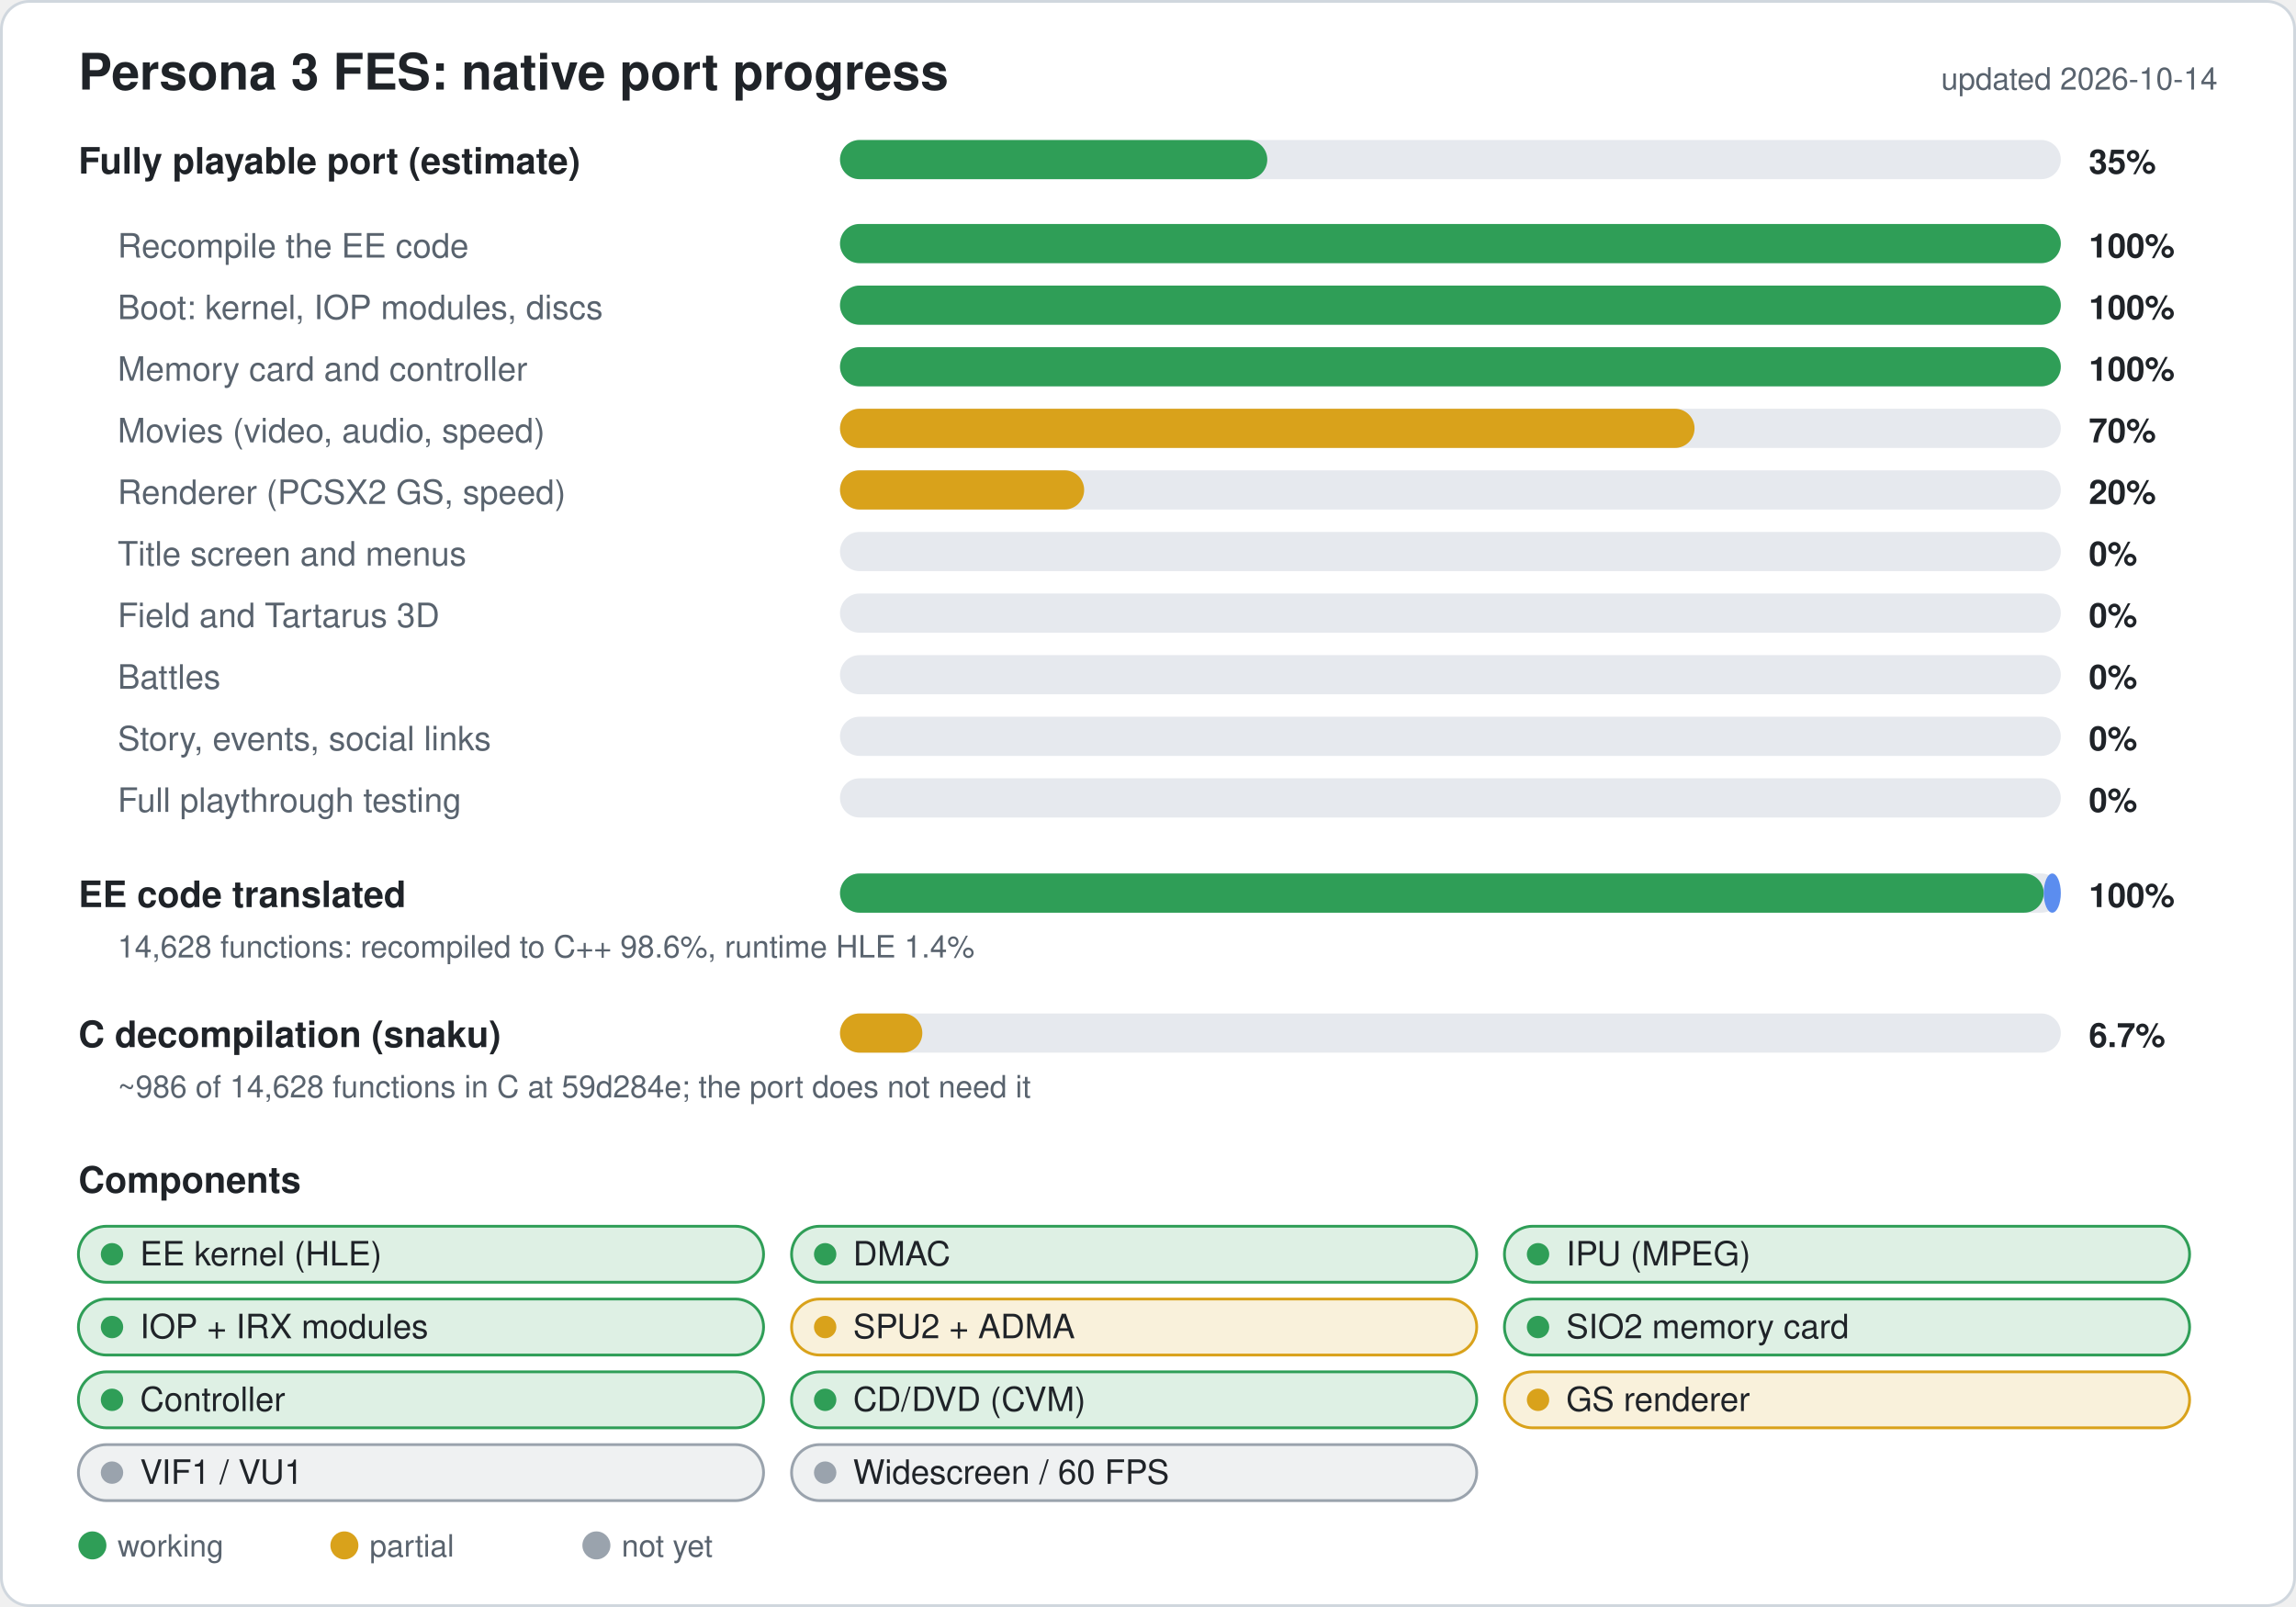
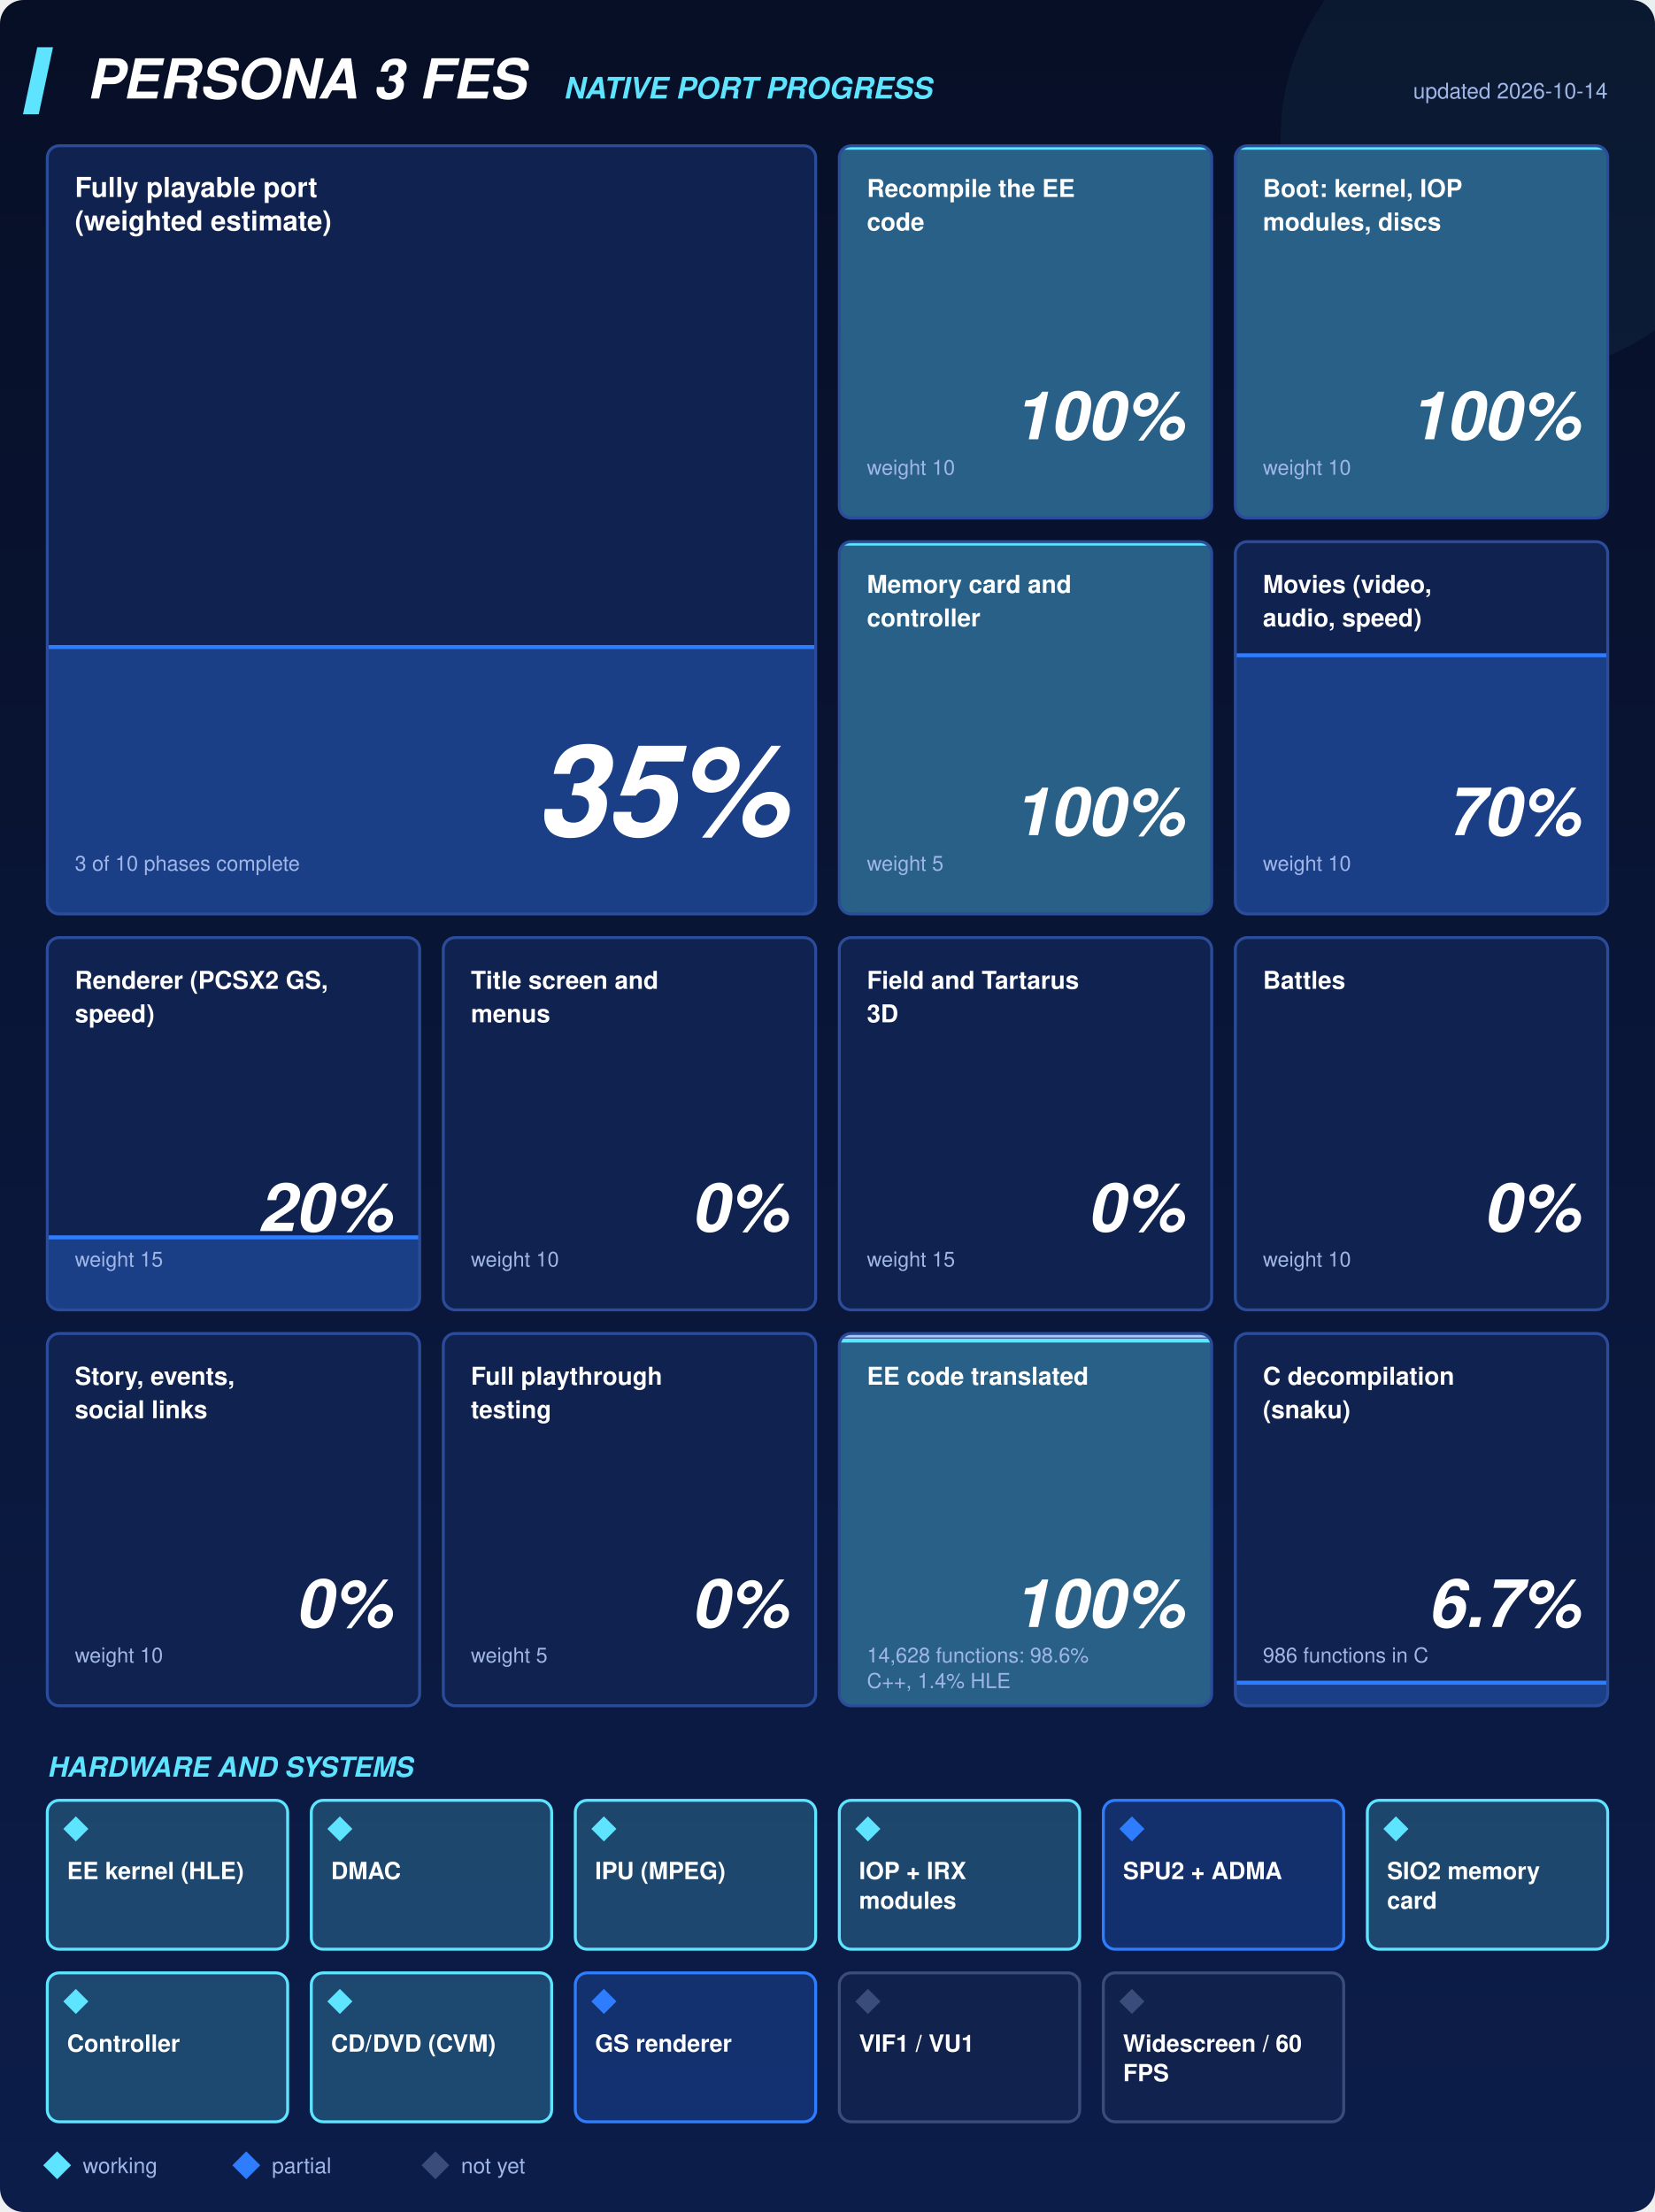
- <svg xmlns="http://www.w3.org/2000/svg" width="820" height="574" viewBox="0 0 820 574" font-family="-apple-system,Segoe UI,Helvetica,Arial,sans-serif">
-   <rect x="0.5" y="0.5" width="819" height="573" rx="10" fill="#ffffff" stroke="#d0d7de" />
-   <text x="28" y="32" font-size="18" font-weight="bold" fill="#1f2328" text-anchor="start">Persona 3 FES: native port progress</text>
-   <text x="792" y="32" font-size="11" font-weight="normal" fill="#59636e" text-anchor="end">updated 2026-10-14</text>
-   <text x="28" y="62" font-size="13" font-weight="bold" fill="#1f2328" text-anchor="start">Fully playable port (estimate)</text>
-   <rect x="300" y="50" width="436" height="14" rx="7" fill="#e6e9ee" />
-   <rect x="300.0" y="50" width="152.6" height="14" rx="7" fill="#2f9e57" />
-   <text x="746" y="62" font-size="12" font-weight="bold" fill="#1f2328" text-anchor="start">35%</text>
-   <text x="42" y="92" font-size="12" font-weight="normal" fill="#59636e" text-anchor="start">Recompile the EE code</text>
-   <rect x="300" y="80" width="436" height="14" rx="7" fill="#e6e9ee" />
-   <rect x="300.0" y="80" width="436.0" height="14" rx="7" fill="#2f9e57" />
-   <text x="746" y="92" font-size="12" font-weight="bold" fill="#1f2328" text-anchor="start">100%</text>
-   <text x="42" y="114" font-size="12" font-weight="normal" fill="#59636e" text-anchor="start">Boot: kernel, IOP modules, discs</text>
-   <rect x="300" y="102" width="436" height="14" rx="7" fill="#e6e9ee" />
-   <rect x="300.0" y="102" width="436.0" height="14" rx="7" fill="#2f9e57" />
-   <text x="746" y="114" font-size="12" font-weight="bold" fill="#1f2328" text-anchor="start">100%</text>
-   <text x="42" y="136" font-size="12" font-weight="normal" fill="#59636e" text-anchor="start">Memory card and controller</text>
-   <rect x="300" y="124" width="436" height="14" rx="7" fill="#e6e9ee" />
-   <rect x="300.0" y="124" width="436.0" height="14" rx="7" fill="#2f9e57" />
-   <text x="746" y="136" font-size="12" font-weight="bold" fill="#1f2328" text-anchor="start">100%</text>
-   <text x="42" y="158" font-size="12" font-weight="normal" fill="#59636e" text-anchor="start">Movies (video, audio, speed)</text>
-   <rect x="300" y="146" width="436" height="14" rx="7" fill="#e6e9ee" />
-   <rect x="300.0" y="146" width="305.2" height="14" rx="7" fill="#d9a21b" />
-   <text x="746" y="158" font-size="12" font-weight="bold" fill="#1f2328" text-anchor="start">70%</text>
-   <text x="42" y="180" font-size="12" font-weight="normal" fill="#59636e" text-anchor="start">Renderer (PCSX2 GS, speed)</text>
-   <rect x="300" y="168" width="436" height="14" rx="7" fill="#e6e9ee" />
-   <rect x="300.0" y="168" width="87.2" height="14" rx="7" fill="#d9a21b" />
-   <text x="746" y="180" font-size="12" font-weight="bold" fill="#1f2328" text-anchor="start">20%</text>
-   <text x="42" y="202" font-size="12" font-weight="normal" fill="#59636e" text-anchor="start">Title screen and menus</text>
-   <rect x="300" y="190" width="436" height="14" rx="7" fill="#e6e9ee" />
-   <text x="746" y="202" font-size="12" font-weight="bold" fill="#1f2328" text-anchor="start">0%</text>
-   <text x="42" y="224" font-size="12" font-weight="normal" fill="#59636e" text-anchor="start">Field and Tartarus 3D</text>
-   <rect x="300" y="212" width="436" height="14" rx="7" fill="#e6e9ee" />
-   <text x="746" y="224" font-size="12" font-weight="bold" fill="#1f2328" text-anchor="start">0%</text>
-   <text x="42" y="246" font-size="12" font-weight="normal" fill="#59636e" text-anchor="start">Battles</text>
-   <rect x="300" y="234" width="436" height="14" rx="7" fill="#e6e9ee" />
-   <text x="746" y="246" font-size="12" font-weight="bold" fill="#1f2328" text-anchor="start">0%</text>
-   <text x="42" y="268" font-size="12" font-weight="normal" fill="#59636e" text-anchor="start">Story, events, social links</text>
-   <rect x="300" y="256" width="436" height="14" rx="7" fill="#e6e9ee" />
-   <text x="746" y="268" font-size="12" font-weight="bold" fill="#1f2328" text-anchor="start">0%</text>
-   <text x="42" y="290" font-size="12" font-weight="normal" fill="#59636e" text-anchor="start">Full playthrough testing</text>
-   <rect x="300" y="278" width="436" height="14" rx="7" fill="#e6e9ee" />
-   <text x="746" y="290" font-size="12" font-weight="bold" fill="#1f2328" text-anchor="start">0%</text>
-   <text x="28" y="324" font-size="13" font-weight="bold" fill="#1f2328" text-anchor="start">EE code translated</text>
-   <rect x="300" y="312" width="436" height="14" rx="7" fill="#e6e9ee" />
-   <rect x="300.0" y="312" width="429.9" height="14" rx="7" fill="#2f9e57" />
-   <rect x="729.9" y="312" width="6.1" height="14" rx="7" fill="#5b8def" />
-   <text x="746" y="324" font-size="12" font-weight="bold" fill="#1f2328" text-anchor="start">100%</text>
-   <text x="42" y="342" font-size="11" font-weight="normal" fill="#59636e" text-anchor="start">14,628 functions: recompiled to C++ 98.6%, runtime HLE 1.4%</text>
-   <text x="28" y="374" font-size="13" font-weight="bold" fill="#1f2328" text-anchor="start">C decompilation (snaku)</text>
-   <rect x="300" y="362" width="436" height="14" rx="7" fill="#e6e9ee" />
-   <rect x="300.0" y="362" width="29.4" height="14" rx="7" fill="#d9a21b" />
-   <text x="746" y="374" font-size="12" font-weight="bold" fill="#1f2328" text-anchor="start">6.7%</text>
-   <text x="42" y="392" font-size="11" font-weight="normal" fill="#59636e" text-anchor="start">~986 of 14,628 functions in C at 59d284e; the port does not need it</text>
-   <text x="28" y="426" font-size="13" font-weight="bold" fill="#1f2328" text-anchor="start">Components</text>
-   <rect x="28.0" y="438" width="244.7" height="20" rx="10" fill="#2f9e57" fill-opacity="0.16" stroke="#2f9e57" />
-   <circle cx="40.0" cy="448" r="4" fill="#2f9e57" />
-   <text x="50.0" y="452" font-size="12" font-weight="normal" fill="#1f2328" text-anchor="start">EE kernel (HLE)</text>
-   <rect x="282.7" y="438" width="244.7" height="20" rx="10" fill="#2f9e57" fill-opacity="0.16" stroke="#2f9e57" />
-   <circle cx="294.7" cy="448" r="4" fill="#2f9e57" />
-   <text x="304.667" y="452" font-size="12" font-weight="normal" fill="#1f2328" text-anchor="start">DMAC</text>
-   <rect x="537.3" y="438" width="244.7" height="20" rx="10" fill="#2f9e57" fill-opacity="0.16" stroke="#2f9e57" />
-   <circle cx="549.3" cy="448" r="4" fill="#2f9e57" />
-   <text x="559.333" y="452" font-size="12" font-weight="normal" fill="#1f2328" text-anchor="start">IPU (MPEG)</text>
-   <rect x="28.0" y="464" width="244.7" height="20" rx="10" fill="#2f9e57" fill-opacity="0.16" stroke="#2f9e57" />
-   <circle cx="40.0" cy="474" r="4" fill="#2f9e57" />
-   <text x="50.0" y="478" font-size="12" font-weight="normal" fill="#1f2328" text-anchor="start">IOP + IRX modules</text>
-   <rect x="282.7" y="464" width="244.7" height="20" rx="10" fill="#d9a21b" fill-opacity="0.16" stroke="#d9a21b" />
-   <circle cx="294.7" cy="474" r="4" fill="#d9a21b" />
-   <text x="304.667" y="478" font-size="12" font-weight="normal" fill="#1f2328" text-anchor="start">SPU2 + ADMA</text>
-   <rect x="537.3" y="464" width="244.7" height="20" rx="10" fill="#2f9e57" fill-opacity="0.16" stroke="#2f9e57" />
-   <circle cx="549.3" cy="474" r="4" fill="#2f9e57" />
-   <text x="559.333" y="478" font-size="12" font-weight="normal" fill="#1f2328" text-anchor="start">SIO2 memory card</text>
-   <rect x="28.0" y="490" width="244.7" height="20" rx="10" fill="#2f9e57" fill-opacity="0.16" stroke="#2f9e57" />
-   <circle cx="40.0" cy="500" r="4" fill="#2f9e57" />
-   <text x="50.0" y="504" font-size="12" font-weight="normal" fill="#1f2328" text-anchor="start">Controller</text>
-   <rect x="282.7" y="490" width="244.7" height="20" rx="10" fill="#2f9e57" fill-opacity="0.16" stroke="#2f9e57" />
-   <circle cx="294.7" cy="500" r="4" fill="#2f9e57" />
-   <text x="304.667" y="504" font-size="12" font-weight="normal" fill="#1f2328" text-anchor="start">CD/DVD (CVM)</text>
-   <rect x="537.3" y="490" width="244.7" height="20" rx="10" fill="#d9a21b" fill-opacity="0.16" stroke="#d9a21b" />
-   <circle cx="549.3" cy="500" r="4" fill="#d9a21b" />
-   <text x="559.333" y="504" font-size="12" font-weight="normal" fill="#1f2328" text-anchor="start">GS renderer</text>
-   <rect x="28.0" y="516" width="244.7" height="20" rx="10" fill="#9aa3ad" fill-opacity="0.16" stroke="#9aa3ad" />
-   <circle cx="40.0" cy="526" r="4" fill="#9aa3ad" />
-   <text x="50.0" y="530" font-size="12" font-weight="normal" fill="#1f2328" text-anchor="start">VIF1 / VU1</text>
-   <rect x="282.7" y="516" width="244.7" height="20" rx="10" fill="#9aa3ad" fill-opacity="0.16" stroke="#9aa3ad" />
-   <circle cx="294.7" cy="526" r="4" fill="#9aa3ad" />
-   <text x="304.667" y="530" font-size="12" font-weight="normal" fill="#1f2328" text-anchor="start">Widescreen / 60 FPS</text>
-   <circle cx="33" cy="552" r="5" fill="#2f9e57" />
-   <text x="42" y="556" font-size="11" font-weight="normal" fill="#59636e" text-anchor="start">working</text>
-   <circle cx="123" cy="552" r="5" fill="#d9a21b" />
-   <text x="132" y="556" font-size="11" font-weight="normal" fill="#59636e" text-anchor="start">partial</text>
-   <circle cx="213" cy="552" r="5" fill="#9aa3ad" />
-   <text x="222" y="556" font-size="11" font-weight="normal" fill="#59636e" text-anchor="start">not yet</text>
+ <svg xmlns="http://www.w3.org/2000/svg" width="840" height="1123" viewBox="0 0 840 1123" font-family="'Arial Black','Segoe UI',Helvetica,Arial,sans-serif">
+   <defs>
+     <linearGradient id="bg" x1="0" y1="0" x2="0" y2="1">
+       <stop offset="0" stop-color="#070f26" />
+       <stop offset="1" stop-color="#0c1d4a" />
+     </linearGradient>
+   </defs>
+   <rect width="840" height="1123" rx="12" fill="url(#bg)" />
+   <circle cx="770" cy="70" r="120" fill="#5fe4ff" fill-opacity="0.05" />
+   <rect x="24" y="24" width="8" height="34" fill="#5fe4ff" transform="skewX(-12)" />
+   <text x="44.0" y="50.0" font-size="28" font-weight="900" fill="#ffffff" fill-opacity="1.0" text-anchor="start" font-style="italic">PERSONA 3 FES</text>
+   <text x="286.0" y="50.0" font-size="15" font-weight="bold" fill="#5fe4ff" fill-opacity="1.0" text-anchor="start" font-style="italic">NATIVE PORT PROGRESS</text>
+   <text x="816.0" y="50.0" font-size="11" font-weight="normal" fill="#9fb6e6" fill-opacity="1.0" text-anchor="end">updated 2026-10-14</text>
+   <clipPath id="c1">
+     <rect x="24.0" y="74.0" width="390.0" height="390.0" rx="6" />
+   </clipPath>
+   <rect x="24.0" y="74.0" width="390.0" height="390.0" rx="6" fill="#10224f" />
+   <rect clip-path="url(#c1)" x="24.0" y="327.5" width="390.0" height="136.5" fill="#2f7dff" fill-opacity="0.32" />
+   <rect clip-path="url(#c1)" x="24.0" y="327.5" width="390.0" height="2" fill="#2f7dff" />
+   <rect x="24.0" y="74.0" width="390.0" height="390.0" rx="6" fill="none" stroke="#2a4c9a" stroke-width="1.5" />
+   <text x="38.0" y="100.0" font-size="14" font-weight="bold" fill="#ffffff" fill-opacity="1.0" text-anchor="start">Fully playable port</text>
+   <text x="38.0" y="117.0" font-size="14" font-weight="bold" fill="#ffffff" fill-opacity="1.0" text-anchor="start">(weighted estimate)</text>
+   <text x="400.0" y="424.0" font-size="64" font-weight="900" fill="#ffffff" fill-opacity="1.0" text-anchor="end" font-style="italic">35%</text>
+   <text x="38.0" y="442.0" font-size="10.5" font-weight="normal" fill="#9fb6e6" fill-opacity="1.0" text-anchor="start">3 of 10 phases complete</text>
+   <clipPath id="c2">
+     <rect x="426.0" y="74.0" width="189.0" height="189.0" rx="6" />
+   </clipPath>
+   <rect x="426.0" y="74.0" width="189.0" height="189.0" rx="6" fill="#10224f" />
+   <rect clip-path="url(#c2)" x="426.0" y="74.0" width="189.0" height="189.0" fill="#5fe4ff" fill-opacity="0.32" />
+   <rect clip-path="url(#c2)" x="426.0" y="74.0" width="189.0" height="2" fill="#5fe4ff" />
+   <rect x="426.0" y="74.0" width="189.0" height="189.0" rx="6" fill="none" stroke="#2a4c9a" stroke-width="1.5" />
+   <text x="440.0" y="100.0" font-size="12.5" font-weight="bold" fill="#ffffff" fill-opacity="1.0" text-anchor="start">Recompile the EE</text>
+   <text x="440.0" y="117.0" font-size="12.5" font-weight="bold" fill="#ffffff" fill-opacity="1.0" text-anchor="start">code</text>
+   <text x="601.0" y="223.0" font-size="34" font-weight="900" fill="#ffffff" fill-opacity="1.0" text-anchor="end" font-style="italic">100%</text>
+   <text x="440.0" y="241.0" font-size="10.5" font-weight="normal" fill="#9fb6e6" fill-opacity="1.0" text-anchor="start">weight 10</text>
+   <clipPath id="c3">
+     <rect x="627.0" y="74.0" width="189.0" height="189.0" rx="6" />
+   </clipPath>
+   <rect x="627.0" y="74.0" width="189.0" height="189.0" rx="6" fill="#10224f" />
+   <rect clip-path="url(#c3)" x="627.0" y="74.0" width="189.0" height="189.0" fill="#5fe4ff" fill-opacity="0.32" />
+   <rect clip-path="url(#c3)" x="627.0" y="74.0" width="189.0" height="2" fill="#5fe4ff" />
+   <rect x="627.0" y="74.0" width="189.0" height="189.0" rx="6" fill="none" stroke="#2a4c9a" stroke-width="1.5" />
+   <text x="641.0" y="100.0" font-size="12.5" font-weight="bold" fill="#ffffff" fill-opacity="1.0" text-anchor="start">Boot: kernel, IOP</text>
+   <text x="641.0" y="117.0" font-size="12.5" font-weight="bold" fill="#ffffff" fill-opacity="1.0" text-anchor="start">modules, discs</text>
+   <text x="802.0" y="223.0" font-size="34" font-weight="900" fill="#ffffff" fill-opacity="1.0" text-anchor="end" font-style="italic">100%</text>
+   <text x="641.0" y="241.0" font-size="10.5" font-weight="normal" fill="#9fb6e6" fill-opacity="1.0" text-anchor="start">weight 10</text>
+   <clipPath id="c4">
+     <rect x="426.0" y="275.0" width="189.0" height="189.0" rx="6" />
+   </clipPath>
+   <rect x="426.0" y="275.0" width="189.0" height="189.0" rx="6" fill="#10224f" />
+   <rect clip-path="url(#c4)" x="426.0" y="275.0" width="189.0" height="189.0" fill="#5fe4ff" fill-opacity="0.32" />
+   <rect clip-path="url(#c4)" x="426.0" y="275.0" width="189.0" height="2" fill="#5fe4ff" />
+   <rect x="426.0" y="275.0" width="189.0" height="189.0" rx="6" fill="none" stroke="#2a4c9a" stroke-width="1.5" />
+   <text x="440.0" y="301.0" font-size="12.5" font-weight="bold" fill="#ffffff" fill-opacity="1.0" text-anchor="start">Memory card and</text>
+   <text x="440.0" y="318.0" font-size="12.5" font-weight="bold" fill="#ffffff" fill-opacity="1.0" text-anchor="start">controller</text>
+   <text x="601.0" y="424.0" font-size="34" font-weight="900" fill="#ffffff" fill-opacity="1.0" text-anchor="end" font-style="italic">100%</text>
+   <text x="440.0" y="442.0" font-size="10.5" font-weight="normal" fill="#9fb6e6" fill-opacity="1.0" text-anchor="start">weight 5</text>
+   <clipPath id="c5">
+     <rect x="627.0" y="275.0" width="189.0" height="189.0" rx="6" />
+   </clipPath>
+   <rect x="627.0" y="275.0" width="189.0" height="189.0" rx="6" fill="#10224f" />
+   <rect clip-path="url(#c5)" x="627.0" y="331.7" width="189.0" height="132.3" fill="#2f7dff" fill-opacity="0.32" />
+   <rect clip-path="url(#c5)" x="627.0" y="331.7" width="189.0" height="2" fill="#2f7dff" />
+   <rect x="627.0" y="275.0" width="189.0" height="189.0" rx="6" fill="none" stroke="#2a4c9a" stroke-width="1.5" />
+   <text x="641.0" y="301.0" font-size="12.5" font-weight="bold" fill="#ffffff" fill-opacity="1.0" text-anchor="start">Movies (video,</text>
+   <text x="641.0" y="318.0" font-size="12.5" font-weight="bold" fill="#ffffff" fill-opacity="1.0" text-anchor="start">audio, speed)</text>
+   <text x="802.0" y="424.0" font-size="34" font-weight="900" fill="#ffffff" fill-opacity="1.0" text-anchor="end" font-style="italic">70%</text>
+   <text x="641.0" y="442.0" font-size="10.5" font-weight="normal" fill="#9fb6e6" fill-opacity="1.0" text-anchor="start">weight 10</text>
+   <clipPath id="c6">
+     <rect x="24.0" y="476.0" width="189.0" height="189.0" rx="6" />
+   </clipPath>
+   <rect x="24.0" y="476.0" width="189.0" height="189.0" rx="6" fill="#10224f" />
+   <rect clip-path="url(#c6)" x="24.0" y="627.2" width="189.0" height="37.8" fill="#2f7dff" fill-opacity="0.32" />
+   <rect clip-path="url(#c6)" x="24.0" y="627.2" width="189.0" height="2" fill="#2f7dff" />
+   <rect x="24.0" y="476.0" width="189.0" height="189.0" rx="6" fill="none" stroke="#2a4c9a" stroke-width="1.5" />
+   <text x="38.0" y="502.0" font-size="12.5" font-weight="bold" fill="#ffffff" fill-opacity="1.0" text-anchor="start">Renderer (PCSX2 GS,</text>
+   <text x="38.0" y="519.0" font-size="12.5" font-weight="bold" fill="#ffffff" fill-opacity="1.0" text-anchor="start">speed)</text>
+   <text x="199.0" y="625.0" font-size="34" font-weight="900" fill="#ffffff" fill-opacity="1.0" text-anchor="end" font-style="italic">20%</text>
+   <text x="38.0" y="643.0" font-size="10.5" font-weight="normal" fill="#9fb6e6" fill-opacity="1.0" text-anchor="start">weight 15</text>
+   <clipPath id="c7">
+     <rect x="225.0" y="476.0" width="189.0" height="189.0" rx="6" />
+   </clipPath>
+   <rect x="225.0" y="476.0" width="189.0" height="189.0" rx="6" fill="#10224f" />
+   <rect x="225.0" y="476.0" width="189.0" height="189.0" rx="6" fill="none" stroke="#2a4c9a" stroke-width="1.5" />
+   <text x="239.0" y="502.0" font-size="12.5" font-weight="bold" fill="#ffffff" fill-opacity="1.0" text-anchor="start">Title screen and</text>
+   <text x="239.0" y="519.0" font-size="12.5" font-weight="bold" fill="#ffffff" fill-opacity="1.0" text-anchor="start">menus</text>
+   <text x="400.0" y="625.0" font-size="34" font-weight="900" fill="#ffffff" fill-opacity="1.0" text-anchor="end" font-style="italic">0%</text>
+   <text x="239.0" y="643.0" font-size="10.5" font-weight="normal" fill="#9fb6e6" fill-opacity="1.0" text-anchor="start">weight 10</text>
+   <clipPath id="c8">
+     <rect x="426.0" y="476.0" width="189.0" height="189.0" rx="6" />
+   </clipPath>
+   <rect x="426.0" y="476.0" width="189.0" height="189.0" rx="6" fill="#10224f" />
+   <rect x="426.0" y="476.0" width="189.0" height="189.0" rx="6" fill="none" stroke="#2a4c9a" stroke-width="1.5" />
+   <text x="440.0" y="502.0" font-size="12.5" font-weight="bold" fill="#ffffff" fill-opacity="1.0" text-anchor="start">Field and Tartarus</text>
+   <text x="440.0" y="519.0" font-size="12.5" font-weight="bold" fill="#ffffff" fill-opacity="1.0" text-anchor="start">3D</text>
+   <text x="601.0" y="625.0" font-size="34" font-weight="900" fill="#ffffff" fill-opacity="1.0" text-anchor="end" font-style="italic">0%</text>
+   <text x="440.0" y="643.0" font-size="10.5" font-weight="normal" fill="#9fb6e6" fill-opacity="1.0" text-anchor="start">weight 15</text>
+   <clipPath id="c9">
+     <rect x="627.0" y="476.0" width="189.0" height="189.0" rx="6" />
+   </clipPath>
+   <rect x="627.0" y="476.0" width="189.0" height="189.0" rx="6" fill="#10224f" />
+   <rect x="627.0" y="476.0" width="189.0" height="189.0" rx="6" fill="none" stroke="#2a4c9a" stroke-width="1.5" />
+   <text x="641.0" y="502.0" font-size="12.5" font-weight="bold" fill="#ffffff" fill-opacity="1.0" text-anchor="start">Battles</text>
+   <text x="802.0" y="625.0" font-size="34" font-weight="900" fill="#ffffff" fill-opacity="1.0" text-anchor="end" font-style="italic">0%</text>
+   <text x="641.0" y="643.0" font-size="10.5" font-weight="normal" fill="#9fb6e6" fill-opacity="1.0" text-anchor="start">weight 10</text>
+   <clipPath id="c10">
+     <rect x="24.0" y="677.0" width="189.0" height="189.0" rx="6" />
+   </clipPath>
+   <rect x="24.0" y="677.0" width="189.0" height="189.0" rx="6" fill="#10224f" />
+   <rect x="24.0" y="677.0" width="189.0" height="189.0" rx="6" fill="none" stroke="#2a4c9a" stroke-width="1.5" />
+   <text x="38.0" y="703.0" font-size="12.5" font-weight="bold" fill="#ffffff" fill-opacity="1.0" text-anchor="start">Story, events,</text>
+   <text x="38.0" y="720.0" font-size="12.5" font-weight="bold" fill="#ffffff" fill-opacity="1.0" text-anchor="start">social links</text>
+   <text x="199.0" y="826.0" font-size="34" font-weight="900" fill="#ffffff" fill-opacity="1.0" text-anchor="end" font-style="italic">0%</text>
+   <text x="38.0" y="844.0" font-size="10.5" font-weight="normal" fill="#9fb6e6" fill-opacity="1.0" text-anchor="start">weight 10</text>
+   <clipPath id="c11">
+     <rect x="225.0" y="677.0" width="189.0" height="189.0" rx="6" />
+   </clipPath>
+   <rect x="225.0" y="677.0" width="189.0" height="189.0" rx="6" fill="#10224f" />
+   <rect x="225.0" y="677.0" width="189.0" height="189.0" rx="6" fill="none" stroke="#2a4c9a" stroke-width="1.5" />
+   <text x="239.0" y="703.0" font-size="12.5" font-weight="bold" fill="#ffffff" fill-opacity="1.0" text-anchor="start">Full playthrough</text>
+   <text x="239.0" y="720.0" font-size="12.5" font-weight="bold" fill="#ffffff" fill-opacity="1.0" text-anchor="start">testing</text>
+   <text x="400.0" y="826.0" font-size="34" font-weight="900" fill="#ffffff" fill-opacity="1.0" text-anchor="end" font-style="italic">0%</text>
+   <text x="239.0" y="844.0" font-size="10.5" font-weight="normal" fill="#9fb6e6" fill-opacity="1.0" text-anchor="start">weight 5</text>
+   <clipPath id="c12">
+     <rect x="426.0" y="677.0" width="189.0" height="189.0" rx="6" />
+   </clipPath>
+   <rect x="426.0" y="677.0" width="189.0" height="189.0" rx="6" fill="#10224f" />
+   <rect clip-path="url(#c12)" x="426.0" y="679.6" width="189.0" height="186.4" fill="#5fe4ff" fill-opacity="0.32" />
+   <rect clip-path="url(#c12)" x="426.0" y="679.6" width="189.0" height="2" fill="#5fe4ff" />
+   <rect clip-path="url(#c12)" x="426.0" y="677.0" width="189.0" height="2.6" fill="#a9c8ff" fill-opacity="0.32" />
+   <rect clip-path="url(#c12)" x="426.0" y="677.0" width="189.0" height="2" fill="#a9c8ff" />
+   <rect x="426.0" y="677.0" width="189.0" height="189.0" rx="6" fill="none" stroke="#2a4c9a" stroke-width="1.5" />
+   <text x="440.0" y="703.0" font-size="12.5" font-weight="bold" fill="#ffffff" fill-opacity="1.0" text-anchor="start">EE code translated</text>
+   <text x="601.0" y="826.0" font-size="34" font-weight="900" fill="#ffffff" fill-opacity="1.0" text-anchor="end" font-style="italic">100%</text>
+   <text x="440.0" y="844.0" font-size="10.5" font-weight="normal" fill="#9fb6e6" fill-opacity="1.0" text-anchor="start">14,628 functions: 98.6%</text>
+   <text x="440.0" y="857.0" font-size="10.5" font-weight="normal" fill="#9fb6e6" fill-opacity="1.0" text-anchor="start">C++, 1.4% HLE</text>
+   <clipPath id="c13">
+     <rect x="627.0" y="677.0" width="189.0" height="189.0" rx="6" />
+   </clipPath>
+   <rect x="627.0" y="677.0" width="189.0" height="189.0" rx="6" fill="#10224f" />
+   <rect clip-path="url(#c13)" x="627.0" y="853.3" width="189.0" height="12.7" fill="#2f7dff" fill-opacity="0.32" />
+   <rect clip-path="url(#c13)" x="627.0" y="853.3" width="189.0" height="2" fill="#2f7dff" />
+   <rect x="627.0" y="677.0" width="189.0" height="189.0" rx="6" fill="none" stroke="#2a4c9a" stroke-width="1.5" />
+   <text x="641.0" y="703.0" font-size="12.5" font-weight="bold" fill="#ffffff" fill-opacity="1.0" text-anchor="start">C decompilation</text>
+   <text x="641.0" y="720.0" font-size="12.5" font-weight="bold" fill="#ffffff" fill-opacity="1.0" text-anchor="start">(snaku)</text>
+   <text x="802.0" y="826.0" font-size="34" font-weight="900" fill="#ffffff" fill-opacity="1.0" text-anchor="end" font-style="italic">6.7%</text>
+   <text x="641.0" y="844.0" font-size="10.5" font-weight="normal" fill="#9fb6e6" fill-opacity="1.0" text-anchor="start">986 functions in C</text>
+   <text x="24.0" y="902.0" font-size="14" font-weight="900" fill="#5fe4ff" fill-opacity="1.0" text-anchor="start" font-style="italic">HARDWARE AND SYSTEMS</text>
+   <rect x="24.0" y="914.0" width="122.0" height="75.6" rx="6" fill="#5fe4ff" fill-opacity="0.22" stroke="#5fe4ff" stroke-width="1.5" />
+   <rect x="34.0" y="924.0" width="9" height="9" fill="#5fe4ff" transform="rotate(45 38.5 928.5)" />
+   <text x="34.0" y="954.0" font-size="12" font-weight="bold" fill="#ffffff" fill-opacity="1.0" text-anchor="start">EE kernel (HLE)</text>
+   <rect x="158.0" y="914.0" width="122.0" height="75.6" rx="6" fill="#5fe4ff" fill-opacity="0.22" stroke="#5fe4ff" stroke-width="1.5" />
+   <rect x="168.0" y="924.0" width="9" height="9" fill="#5fe4ff" transform="rotate(45 172.5 928.5)" />
+   <text x="168.0" y="954.0" font-size="12" font-weight="bold" fill="#ffffff" fill-opacity="1.0" text-anchor="start">DMAC</text>
+   <rect x="292.0" y="914.0" width="122.0" height="75.6" rx="6" fill="#5fe4ff" fill-opacity="0.22" stroke="#5fe4ff" stroke-width="1.5" />
+   <rect x="302.0" y="924.0" width="9" height="9" fill="#5fe4ff" transform="rotate(45 306.5 928.5)" />
+   <text x="302.0" y="954.0" font-size="12" font-weight="bold" fill="#ffffff" fill-opacity="1.0" text-anchor="start">IPU (MPEG)</text>
+   <rect x="426.0" y="914.0" width="122.0" height="75.6" rx="6" fill="#5fe4ff" fill-opacity="0.22" stroke="#5fe4ff" stroke-width="1.5" />
+   <rect x="436.0" y="924.0" width="9" height="9" fill="#5fe4ff" transform="rotate(45 440.5 928.5)" />
+   <text x="436.0" y="954.0" font-size="12" font-weight="bold" fill="#ffffff" fill-opacity="1.0" text-anchor="start">IOP + IRX</text>
+   <text x="436.0" y="969.0" font-size="12" font-weight="bold" fill="#ffffff" fill-opacity="1.0" text-anchor="start">modules</text>
+   <rect x="560.0" y="914.0" width="122.0" height="75.6" rx="6" fill="#2f7dff" fill-opacity="0.22" stroke="#2f7dff" stroke-width="1.5" />
+   <rect x="570.0" y="924.0" width="9" height="9" fill="#2f7dff" transform="rotate(45 574.5 928.5)" />
+   <text x="570.0" y="954.0" font-size="12" font-weight="bold" fill="#ffffff" fill-opacity="1.0" text-anchor="start">SPU2 + ADMA</text>
+   <rect x="694.0" y="914.0" width="122.0" height="75.6" rx="6" fill="#5fe4ff" fill-opacity="0.22" stroke="#5fe4ff" stroke-width="1.5" />
+   <rect x="704.0" y="924.0" width="9" height="9" fill="#5fe4ff" transform="rotate(45 708.5 928.5)" />
+   <text x="704.0" y="954.0" font-size="12" font-weight="bold" fill="#ffffff" fill-opacity="1.0" text-anchor="start">SIO2 memory</text>
+   <text x="704.0" y="969.0" font-size="12" font-weight="bold" fill="#ffffff" fill-opacity="1.0" text-anchor="start">card</text>
+   <rect x="24.0" y="1001.6" width="122.0" height="75.6" rx="6" fill="#5fe4ff" fill-opacity="0.22" stroke="#5fe4ff" stroke-width="1.5" />
+   <rect x="34.0" y="1011.6" width="9" height="9" fill="#5fe4ff" transform="rotate(45 38.5 1016.1)" />
+   <text x="34.0" y="1041.6" font-size="12" font-weight="bold" fill="#ffffff" fill-opacity="1.0" text-anchor="start">Controller</text>
+   <rect x="158.0" y="1001.6" width="122.0" height="75.6" rx="6" fill="#5fe4ff" fill-opacity="0.22" stroke="#5fe4ff" stroke-width="1.5" />
+   <rect x="168.0" y="1011.6" width="9" height="9" fill="#5fe4ff" transform="rotate(45 172.5 1016.1)" />
+   <text x="168.0" y="1041.6" font-size="12" font-weight="bold" fill="#ffffff" fill-opacity="1.0" text-anchor="start">CD/DVD (CVM)</text>
+   <rect x="292.0" y="1001.6" width="122.0" height="75.6" rx="6" fill="#2f7dff" fill-opacity="0.22" stroke="#2f7dff" stroke-width="1.5" />
+   <rect x="302.0" y="1011.6" width="9" height="9" fill="#2f7dff" transform="rotate(45 306.5 1016.1)" />
+   <text x="302.0" y="1041.6" font-size="12" font-weight="bold" fill="#ffffff" fill-opacity="1.0" text-anchor="start">GS renderer</text>
+   <rect x="426.0" y="1001.6" width="122.0" height="75.6" rx="6" fill="#3a4d7a" fill-opacity="0.12" stroke="#3a4d7a" stroke-width="1.5" />
+   <rect x="436.0" y="1011.6" width="9" height="9" fill="#3a4d7a" transform="rotate(45 440.5 1016.1)" />
+   <text x="436.0" y="1041.6" font-size="12" font-weight="bold" fill="#ffffff" fill-opacity="1.0" text-anchor="start">VIF1 / VU1</text>
+   <rect x="560.0" y="1001.6" width="122.0" height="75.6" rx="6" fill="#3a4d7a" fill-opacity="0.12" stroke="#3a4d7a" stroke-width="1.5" />
+   <rect x="570.0" y="1011.6" width="9" height="9" fill="#3a4d7a" transform="rotate(45 574.5 1016.1)" />
+   <text x="570.0" y="1041.6" font-size="12" font-weight="bold" fill="#ffffff" fill-opacity="1.0" text-anchor="start">Widescreen / 60</text>
+   <text x="570.0" y="1056.6" font-size="12" font-weight="bold" fill="#ffffff" fill-opacity="1.0" text-anchor="start">FPS</text>
+   <rect x="24" y="1094.28" width="10" height="10" fill="#5fe4ff" transform="rotate(45 29 1099.28)" />
+   <text x="42.0" y="1103.3" font-size="11" font-weight="normal" fill="#9fb6e6" fill-opacity="1.0" text-anchor="start">working</text>
+   <rect x="120" y="1094.28" width="10" height="10" fill="#2f7dff" transform="rotate(45 125 1099.28)" />
+   <text x="138.0" y="1103.3" font-size="11" font-weight="normal" fill="#9fb6e6" fill-opacity="1.0" text-anchor="start">partial</text>
+   <rect x="216" y="1094.28" width="10" height="10" fill="#3a4d7a" transform="rotate(45 221 1099.28)" />
+   <text x="234.0" y="1103.3" font-size="11" font-weight="normal" fill="#9fb6e6" fill-opacity="1.0" text-anchor="start">not yet</text>
</svg>
